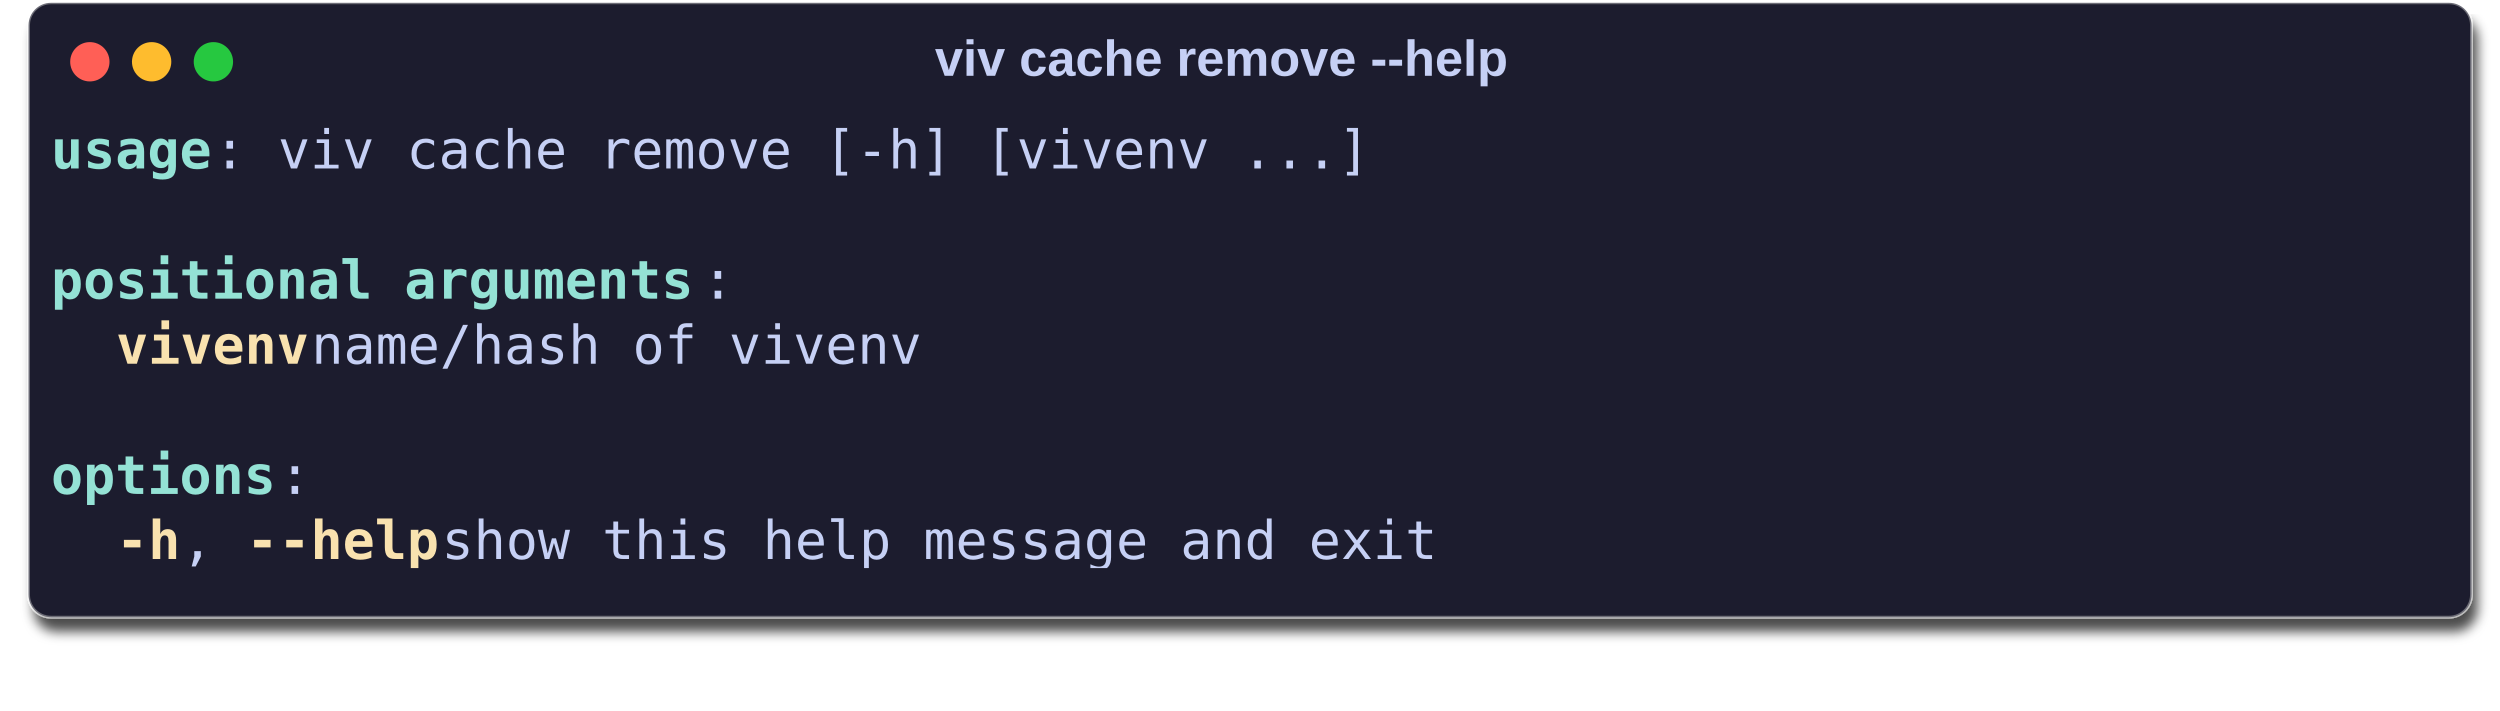
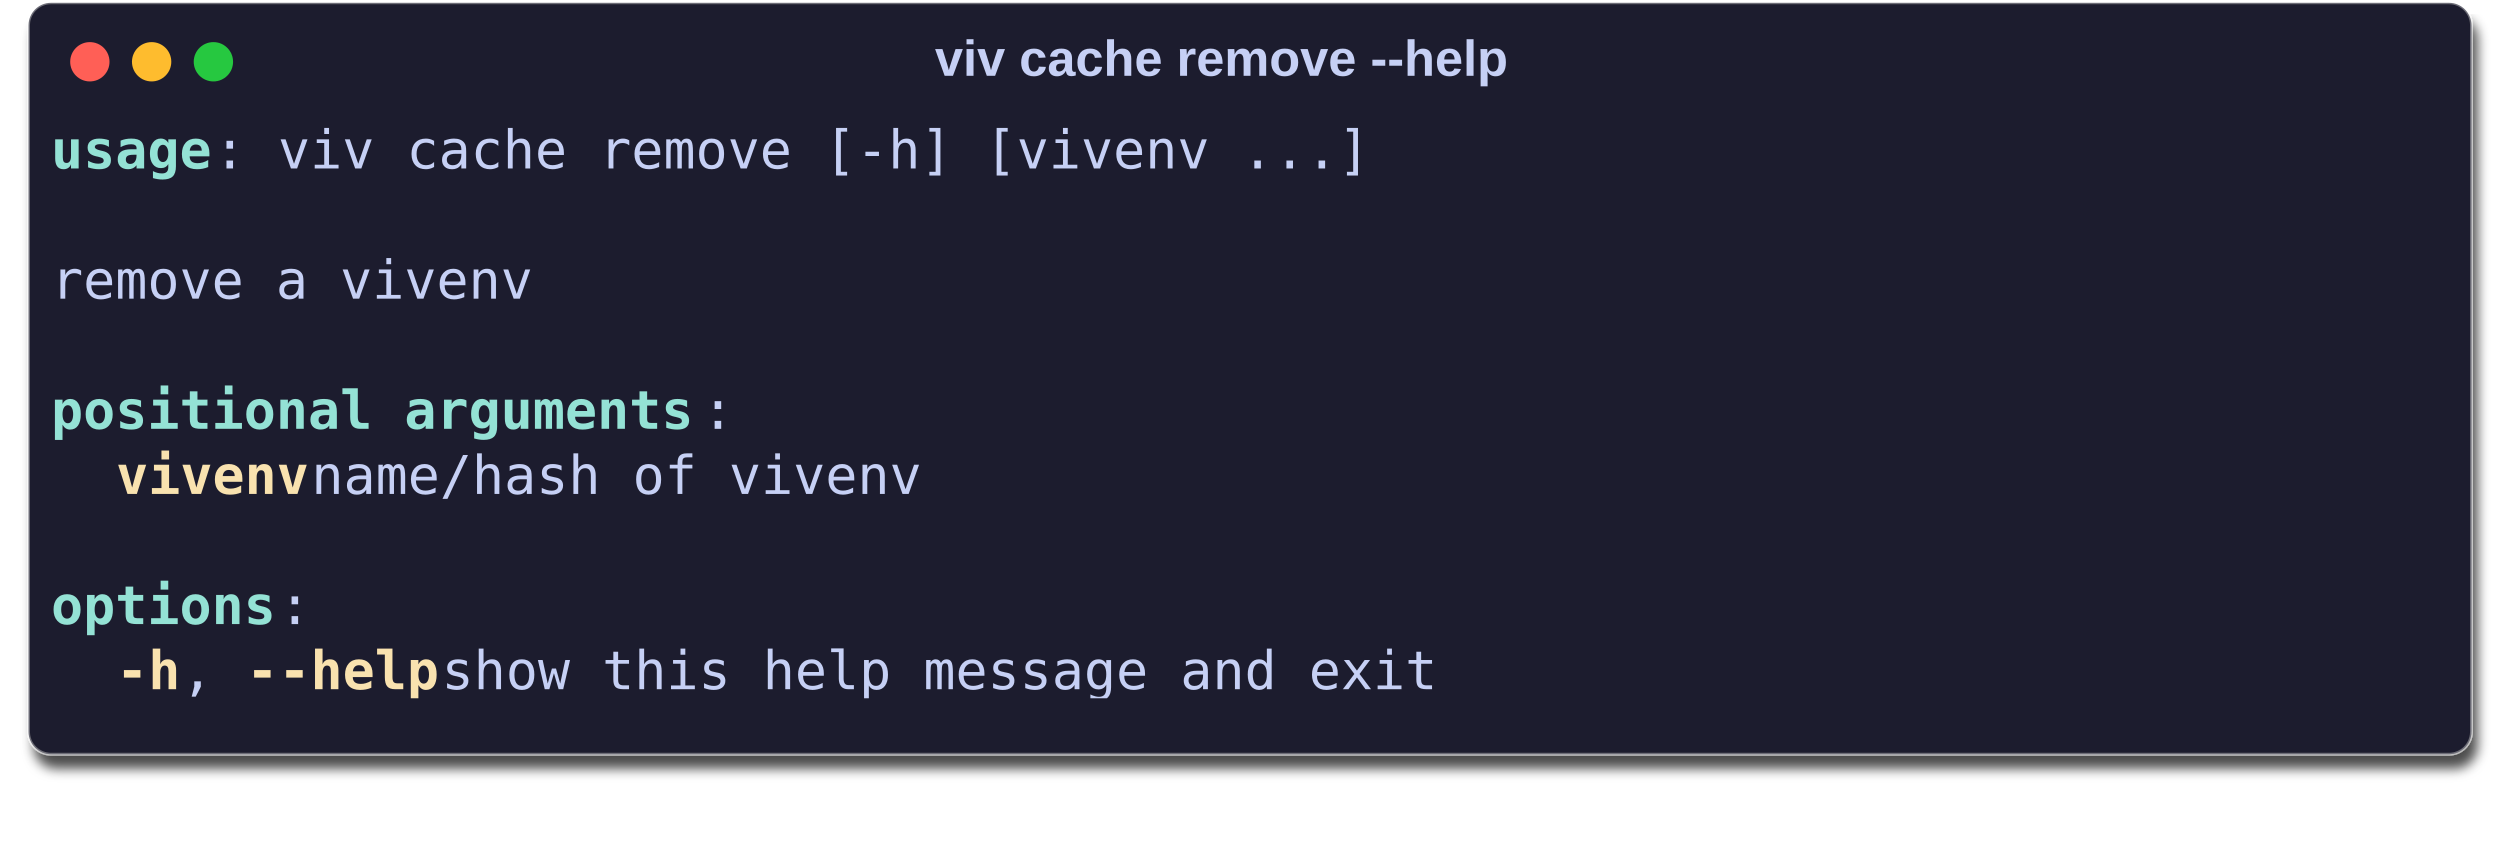
- <svg xmlns="http://www.w3.org/2000/svg" class="rich-terminal shadow" viewBox="0 0 890.333 253.133">
+ <svg xmlns="http://www.w3.org/2000/svg" class="rich-terminal shadow" viewBox="0 0 890.333 301.933">
  <style>

    @font-face {
        font-family: "Fira Code";
        src: local("FiraCode-Regular"),
                url("https://cdnjs.cloudflare.com/ajax/libs/firacode/6.2.0/woff2/FiraCode-Regular.woff2") format("woff2"),
                url("https://cdnjs.cloudflare.com/ajax/libs/firacode/6.2.0/woff/FiraCode-Regular.woff") format("woff");
        font-style: normal;
        font-weight: 400;
    }
    @font-face {
        font-family: "Fira Code";
        src: local("FiraCode-Bold"),
                url("https://cdnjs.cloudflare.com/ajax/libs/firacode/6.2.0/woff2/FiraCode-Bold.woff2") format("woff2"),
                url("https://cdnjs.cloudflare.com/ajax/libs/firacode/6.2.0/woff/FiraCode-Bold.woff") format("woff");
        font-style: bold;
        font-weight: 700;
    }

-     .terminal-752496216-matrix {
+     .terminal-2350990013-matrix {
        font-family: Fira Code, monospace;
        font-size: 20px;
        line-height: 24.4px;
        font-variant-east-asian: full-width;
    }

-     .terminal-752496216-title {
+     .terminal-2350990013-title {
        font-size: 18px;
        font-weight: bold;
        font-family: arial;
    }

    .shadow {
        -webkit-filter: drop-shadow( 2px 5px 2px rgba(0, 0, 0, .7));
        filter: drop-shadow( 2px 5px 2px rgba(0, 0, 0, .7));
    }
-     .terminal-752496216-r1 { fill: #94e2d5;font-weight: bold }
- .terminal-752496216-r2 { fill: #c6d0f5 }
- .terminal-752496216-r3 { fill: #f9e2af;font-weight: bold }
+     .terminal-2350990013-r1 { fill: #94e2d5;font-weight: bold }
+ .terminal-2350990013-r2 { fill: #c6d0f5 }
+ .terminal-2350990013-r3 { fill: #f9e2af;font-weight: bold }
    </style>
  <defs>
-     <clipPath id="terminal-752496216-clip-terminal">
-       <rect x="0" y="0" width="853.0" height="169.8" />
+     <clipPath id="terminal-2350990013-clip-terminal">
+       <rect x="0" y="0" width="853.0" height="218.6" />
    </clipPath>
-     <clipPath id="terminal-752496216-line-0">
+     <clipPath id="terminal-2350990013-line-0">
      <rect x="0" y="1.5" width="854" height="24.65" />
    </clipPath>
-     <clipPath id="terminal-752496216-line-1">
+     <clipPath id="terminal-2350990013-line-1">
      <rect x="0" y="25.9" width="854" height="24.65" />
    </clipPath>
-     <clipPath id="terminal-752496216-line-2">
+     <clipPath id="terminal-2350990013-line-2">
      <rect x="0" y="50.3" width="854" height="24.65" />
    </clipPath>
-     <clipPath id="terminal-752496216-line-3">
+     <clipPath id="terminal-2350990013-line-3">
      <rect x="0" y="74.7" width="854" height="24.65" />
    </clipPath>
-     <clipPath id="terminal-752496216-line-4">
+     <clipPath id="terminal-2350990013-line-4">
      <rect x="0" y="99.1" width="854" height="24.65" />
    </clipPath>
-     <clipPath id="terminal-752496216-line-5">
+     <clipPath id="terminal-2350990013-line-5">
      <rect x="0" y="123.5" width="854" height="24.65" />
    </clipPath>
+     <clipPath id="terminal-2350990013-line-6">
+       <rect x="0" y="147.9" width="854" height="24.65" />
+     </clipPath>
+     <clipPath id="terminal-2350990013-line-7">
+       <rect x="0" y="172.3" width="854" height="24.65" />
+     </clipPath>
  </defs>
-   <rect fill="#1e1e2e" stroke="rgba(255,255,255,0.35)" stroke-width="1" x="10.167" y="1" width="870" height="218.8" rx="8" />
-   <text class="terminal-752496216-title" fill="#c6d0f5" text-anchor="middle" x="435" y="27">viv cache remove --help</text>
+   <rect fill="#1e1e2e" stroke="rgba(255,255,255,0.35)" stroke-width="1" x="10.167" y="1" width="870" height="267.6" rx="8" />
+   <text class="terminal-2350990013-title" fill="#c6d0f5" text-anchor="middle" x="435" y="27">viv cache remove --help</text>
  <g transform="translate(32,22)">
    <circle cx="0" cy="0" r="7" fill="#ff5f57" />
    <circle cx="22" cy="0" r="7" fill="#febc2e" />
    <circle cx="44" cy="0" r="7" fill="#28c840" />
  </g>
-   <g transform="translate(18.16667, 41) scale(.95)" clip-path="url(#terminal-752496216-clip-terminal)">
-     <g class="terminal-752496216-matrix">
-       <text class="terminal-752496216-r1" x="0" y="20" textLength="61" clip-path="url(#terminal-752496216-line-0)">usage</text>
-       <text class="terminal-752496216-r2" x="61" y="20" textLength="439.2" clip-path="url(#terminal-752496216-line-0)">: viv cache remove [-h] [vivenv ...]</text>
-       <text class="terminal-752496216-r2" x="854" y="20" textLength="12.2" clip-path="url(#terminal-752496216-line-0)">
+   <g transform="translate(18.16667, 41) scale(.95)" clip-path="url(#terminal-2350990013-clip-terminal)">
+     <g class="terminal-2350990013-matrix">
+       <text class="terminal-2350990013-r1" x="0" y="20" textLength="61" clip-path="url(#terminal-2350990013-line-0)">usage</text>
+       <text class="terminal-2350990013-r2" x="61" y="20" textLength="439.2" clip-path="url(#terminal-2350990013-line-0)">: viv cache remove [-h] [vivenv ...]</text>
+       <text class="terminal-2350990013-r2" x="854" y="20" textLength="12.2" clip-path="url(#terminal-2350990013-line-0)">
</text>
-       <text class="terminal-752496216-r2" x="854" y="44.4" textLength="12.2" clip-path="url(#terminal-752496216-line-1)">
+       <text class="terminal-2350990013-r2" x="854" y="44.4" textLength="12.2" clip-path="url(#terminal-2350990013-line-1)">
</text>
-       <text class="terminal-752496216-r1" x="0" y="68.8" textLength="244" clip-path="url(#terminal-752496216-line-2)">positional arguments</text>
-       <text class="terminal-752496216-r2" x="244" y="68.8" textLength="12.2" clip-path="url(#terminal-752496216-line-2)">:</text>
-       <text class="terminal-752496216-r2" x="854" y="68.8" textLength="12.2" clip-path="url(#terminal-752496216-line-2)">
+       <text class="terminal-2350990013-r2" x="0" y="68.8" textLength="183" clip-path="url(#terminal-2350990013-line-2)">remove a vivenv</text>
+       <text class="terminal-2350990013-r2" x="854" y="68.8" textLength="12.2" clip-path="url(#terminal-2350990013-line-2)">
</text>
-       <text class="terminal-752496216-r3" x="24.4" y="93.2" textLength="73.2" clip-path="url(#terminal-752496216-line-3)">vivenv</text>
-       <text class="terminal-752496216-r2" x="97.6" y="93.2" textLength="329.4" clip-path="url(#terminal-752496216-line-3)">        name/hash of vivenv</text>
-       <text class="terminal-752496216-r2" x="854" y="93.2" textLength="12.2" clip-path="url(#terminal-752496216-line-3)">
+       <text class="terminal-2350990013-r2" x="854" y="93.2" textLength="12.2" clip-path="url(#terminal-2350990013-line-3)">
</text>
-       <text class="terminal-752496216-r2" x="854" y="117.6" textLength="12.2" clip-path="url(#terminal-752496216-line-4)">
+       <text class="terminal-2350990013-r1" x="0" y="117.6" textLength="244" clip-path="url(#terminal-2350990013-line-4)">positional arguments</text>
+       <text class="terminal-2350990013-r2" x="244" y="117.6" textLength="12.2" clip-path="url(#terminal-2350990013-line-4)">:</text>
+       <text class="terminal-2350990013-r2" x="854" y="117.6" textLength="12.2" clip-path="url(#terminal-2350990013-line-4)">
</text>
-       <text class="terminal-752496216-r1" x="0" y="142" textLength="85.4" clip-path="url(#terminal-752496216-line-5)">options</text>
-       <text class="terminal-752496216-r2" x="85.4" y="142" textLength="12.2" clip-path="url(#terminal-752496216-line-5)">:</text>
-       <text class="terminal-752496216-r2" x="854" y="142" textLength="12.2" clip-path="url(#terminal-752496216-line-5)">
+       <text class="terminal-2350990013-r3" x="24.4" y="142" textLength="73.2" clip-path="url(#terminal-2350990013-line-5)">vivenv</text>
+       <text class="terminal-2350990013-r2" x="97.6" y="142" textLength="329.4" clip-path="url(#terminal-2350990013-line-5)">        name/hash of vivenv</text>
+       <text class="terminal-2350990013-r2" x="854" y="142" textLength="12.2" clip-path="url(#terminal-2350990013-line-5)">
</text>
-       <text class="terminal-752496216-r3" x="24.4" y="166.4" textLength="24.4" clip-path="url(#terminal-752496216-line-6)">-h</text>
-       <text class="terminal-752496216-r2" x="48.8" y="166.4" textLength="24.4" clip-path="url(#terminal-752496216-line-6)">, </text>
-       <text class="terminal-752496216-r3" x="73.2" y="166.4" textLength="73.2" clip-path="url(#terminal-752496216-line-6)">--help</text>
-       <text class="terminal-752496216-r2" x="146.4" y="166.4" textLength="427" clip-path="url(#terminal-752496216-line-6)">    show this help message and exit</text>
-       <text class="terminal-752496216-r2" x="854" y="166.4" textLength="12.2" clip-path="url(#terminal-752496216-line-6)">
+       <text class="terminal-2350990013-r2" x="854" y="166.4" textLength="12.2" clip-path="url(#terminal-2350990013-line-6)">
+ </text>
+       <text class="terminal-2350990013-r1" x="0" y="190.8" textLength="85.4" clip-path="url(#terminal-2350990013-line-7)">options</text>
+       <text class="terminal-2350990013-r2" x="85.4" y="190.8" textLength="12.2" clip-path="url(#terminal-2350990013-line-7)">:</text>
+       <text class="terminal-2350990013-r2" x="854" y="190.8" textLength="12.2" clip-path="url(#terminal-2350990013-line-7)">
+ </text>
+       <text class="terminal-2350990013-r3" x="24.4" y="215.2" textLength="24.4" clip-path="url(#terminal-2350990013-line-8)">-h</text>
+       <text class="terminal-2350990013-r2" x="48.8" y="215.2" textLength="24.4" clip-path="url(#terminal-2350990013-line-8)">, </text>
+       <text class="terminal-2350990013-r3" x="73.2" y="215.2" textLength="73.2" clip-path="url(#terminal-2350990013-line-8)">--help</text>
+       <text class="terminal-2350990013-r2" x="146.4" y="215.2" textLength="427" clip-path="url(#terminal-2350990013-line-8)">    show this help message and exit</text>
+       <text class="terminal-2350990013-r2" x="854" y="215.2" textLength="12.2" clip-path="url(#terminal-2350990013-line-8)">
</text>
    </g>
  </g>
</svg>
